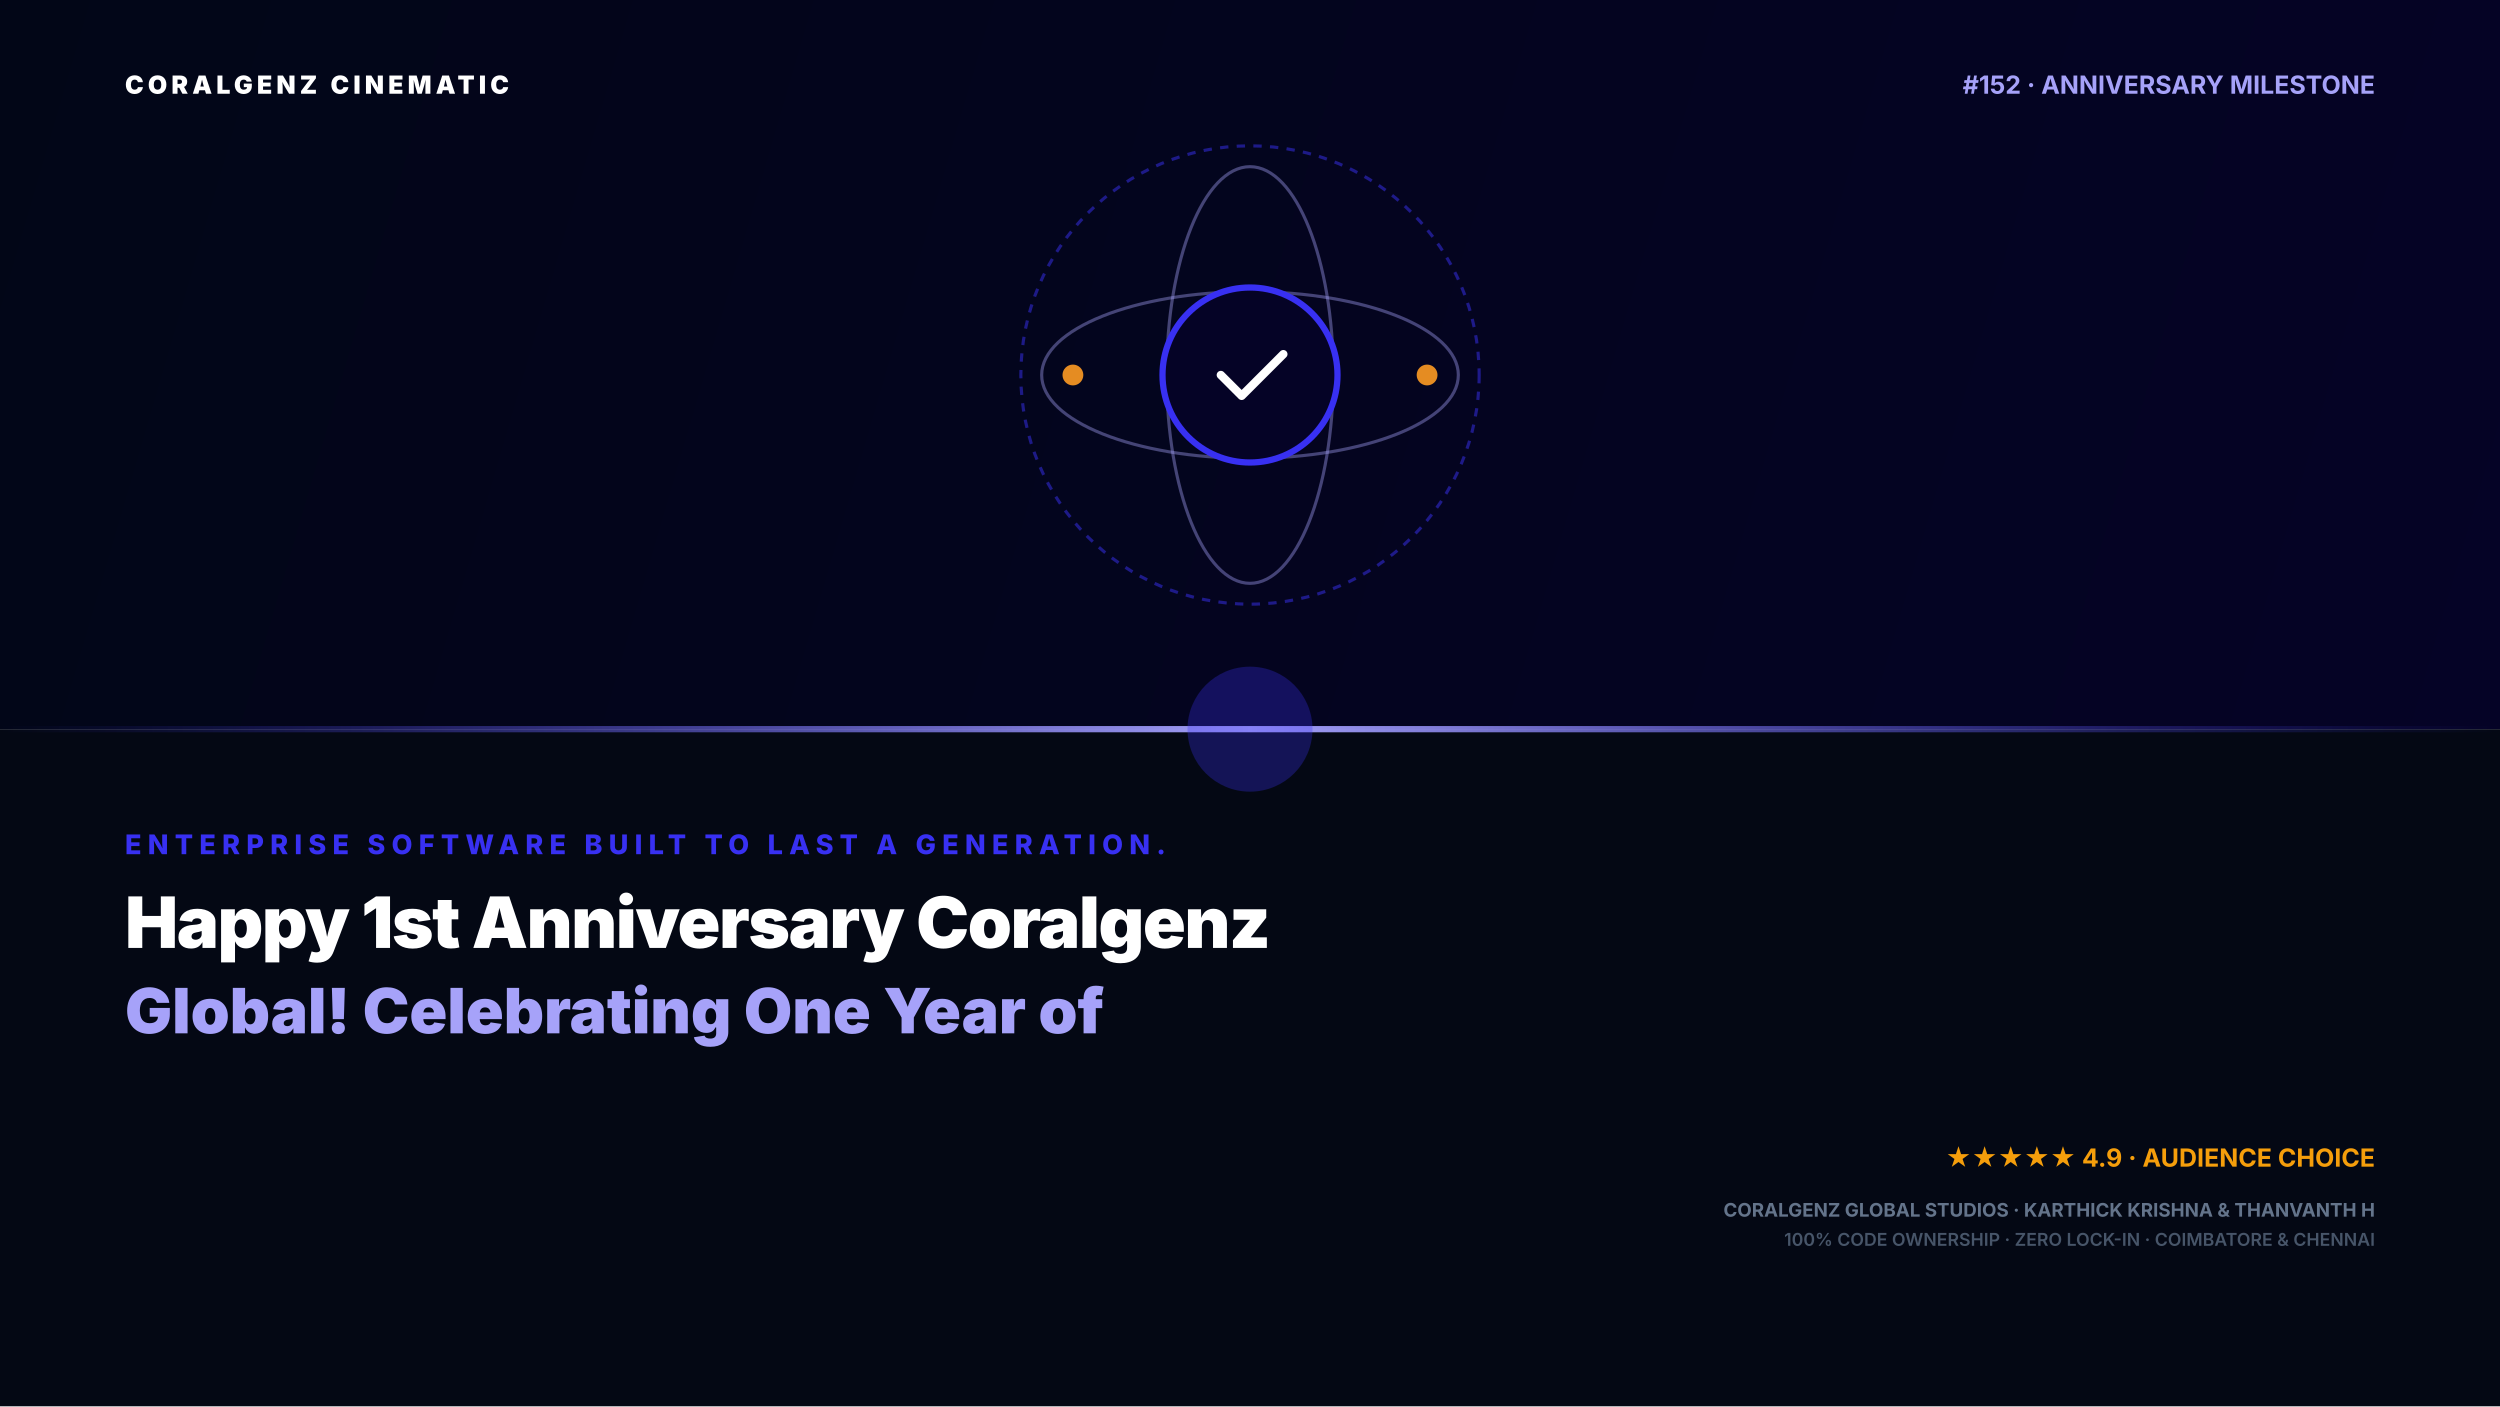
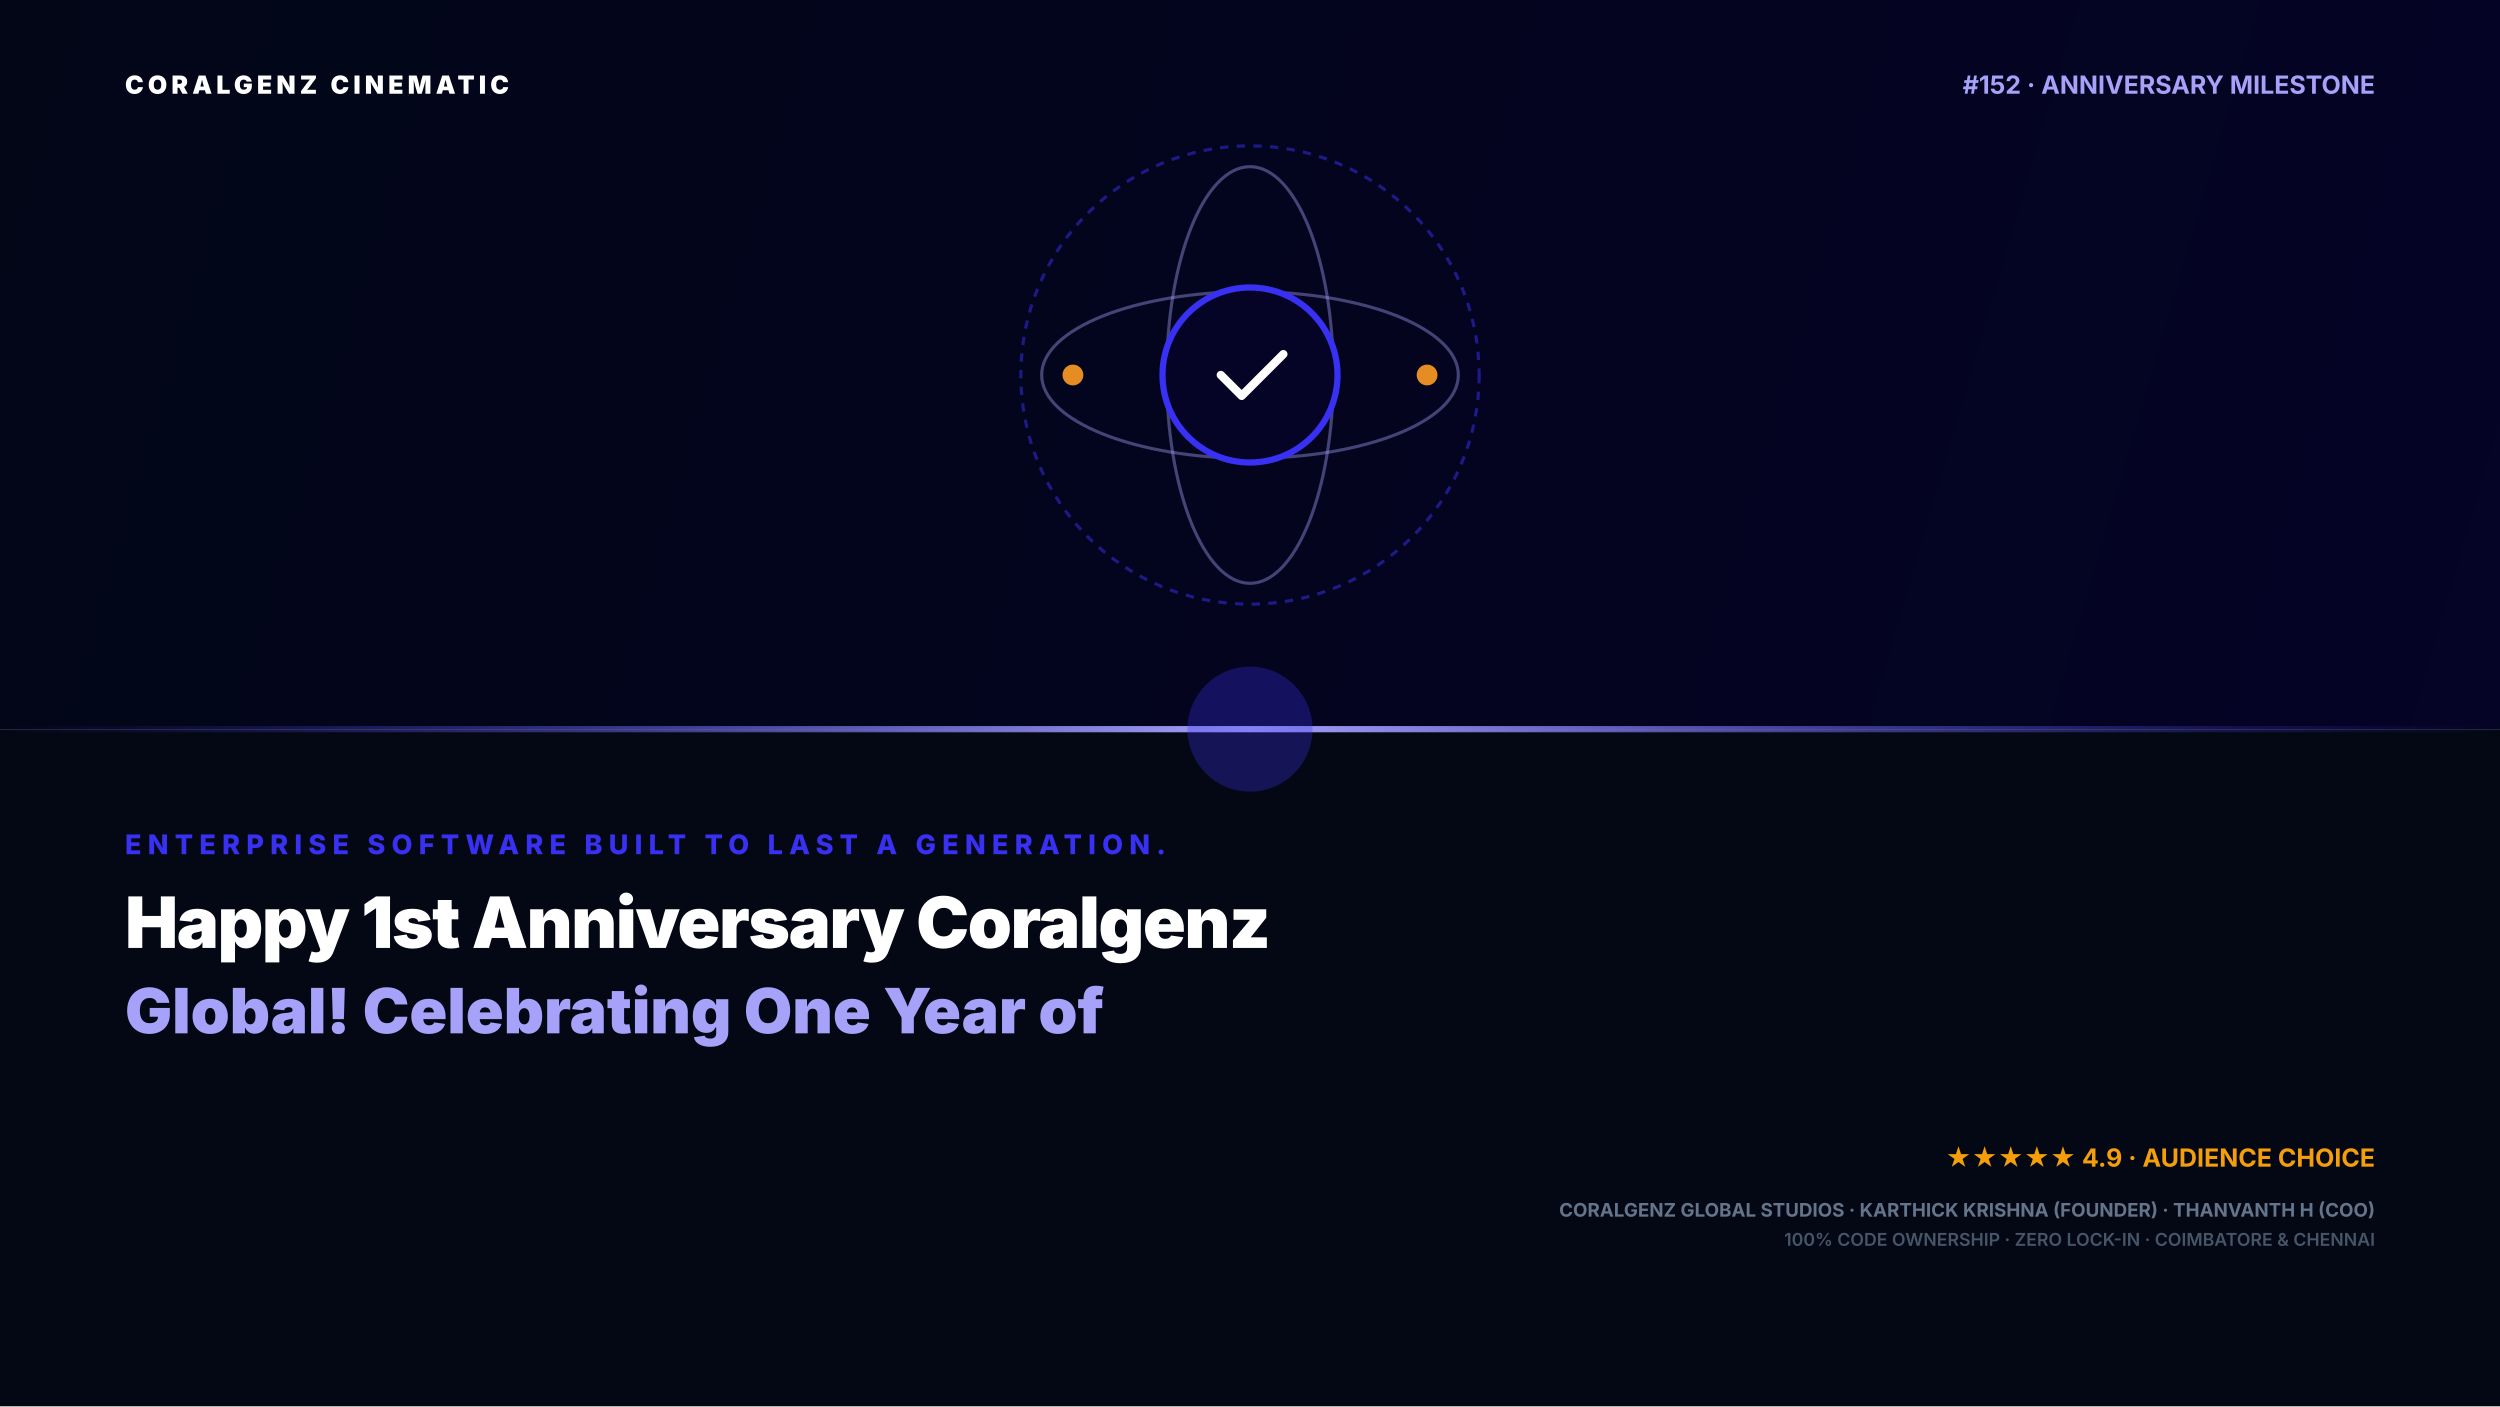
<svg xmlns="http://www.w3.org/2000/svg" width="1200" height="675" viewBox="0 0 1200 675" fill="none">
  <defs>
    <linearGradient id="bg-top-152" x1="0" y1="0" x2="1200" y2="350" gradientUnits="userSpaceOnUse">
      <stop stop-color="#020617" />
      <stop offset="1" stop-color="#050326" />
    </linearGradient>
    <linearGradient id="horiz-152" x1="0" y1="350" x2="1200" y2="350" gradientUnits="userSpaceOnUse">
      <stop stop-color="#3830f2" stop-opacity="0" />
      <stop offset="0.5" stop-color="#a6a2f9" stop-opacity="1" />
      <stop offset="1" stop-color="#3830f2" stop-opacity="0" />
    </linearGradient>
  </defs>
  <rect width="1200" height="350" fill="url(#bg-top-152)" />
  <rect y="350" width="1200" height="325" fill="#040814" />
  <line x1="0" y1="350" x2="1200" y2="350" stroke="url(#horiz-152)" stroke-width="3" />
  <circle cx="600" cy="350" r="30" fill="#3830f2" opacity="0.3" />
  <g transform="translate(600, 180)">
    <circle cx="0" cy="0" r="110" stroke="#3830f2" stroke-width="1.5" stroke-dasharray="4 4" opacity="0.5" />
    <ellipse cx="0" cy="0" rx="100" ry="40" stroke="#a6a2f9" stroke-width="1.5" opacity="0.4" />
    <ellipse cx="0" cy="0" rx="40" ry="100" stroke="#a6a2f9" stroke-width="1.5" opacity="0.4" />
    <circle cx="0" cy="0" r="42" fill="#050326" stroke="#3830f2" stroke-width="3" />
    <path d="M -14 0 L -4 10 L 16 -10" stroke="#ffffff" stroke-width="4" stroke-linecap="round" stroke-linejoin="round" />
    <circle cx="-85" cy="0" r="5" fill="#e58c22" />
    <circle cx="85" cy="0" r="5" fill="#e58c22" />
  </g>
  <g transform="translate(60, 45)">
    <text x="0" y="0" font-family="'Inter', sans-serif" font-size="12" font-weight="900" fill="#ffffff" letter-spacing="2">CORALGENZ CINEMATIC</text>
    <text x="1080" y="0" font-family="'Inter', monospace" font-size="12" font-weight="700" fill="#a6a2f9" text-anchor="end">#152 · ANNIVERSARY MILESTONE</text>
  </g>
  <g transform="translate(60, 410)">
    <text x="0" y="0" font-family="'Inter', sans-serif" font-size="13" font-weight="800" fill="#3830f2" letter-spacing="3">ENTERPRISE SOFTWARE BUILT TO LAST A GENERATION.</text>
    <text x="0" y="45" font-family="'Satoshi', 'Inter', sans-serif" font-size="34" font-weight="900" fill="#ffffff" letter-spacing="-0.02em">Happy 1st Anniversary Coralgenz</text>
    <text x="0" y="86" font-family="'Satoshi', 'Inter', sans-serif" font-size="30" font-weight="900" fill="#a6a2f9">Global! Celebrating One Year of</text>
  </g>
  <g transform="translate(1140, 560)">
    <text x="0" y="0" font-family="'Inter', sans-serif" font-size="12" font-weight="700" fill="#f59e0b" text-anchor="end">★★★★★ 4.9 · AUDIENCE CHOICE</text>
-     <text x="0" y="24" font-family="'Inter', sans-serif" font-size="9" font-weight="700" fill="#64748b" text-anchor="end">CORALGENZ GLOBAL STUDIOS · KARTHICK KRISHNA &amp; THANVANTH H</text>
+     <text x="0" y="24" font-family="'Inter', sans-serif" font-size="9" font-weight="700" fill="#64748b" text-anchor="end">CORALGENZ GLOBAL STUDIOS · KARTHICK KRISHNA (FOUNDER) · THANVANTH H (COO)</text>
    <text x="0" y="38" font-family="'Inter', sans-serif" font-size="8.5" font-weight="600" fill="#475569" text-anchor="end">100% CODE OWNERSHIP · ZERO LOCK-IN · COIMBATORE &amp; CHENNAI</text>
  </g>
</svg>
